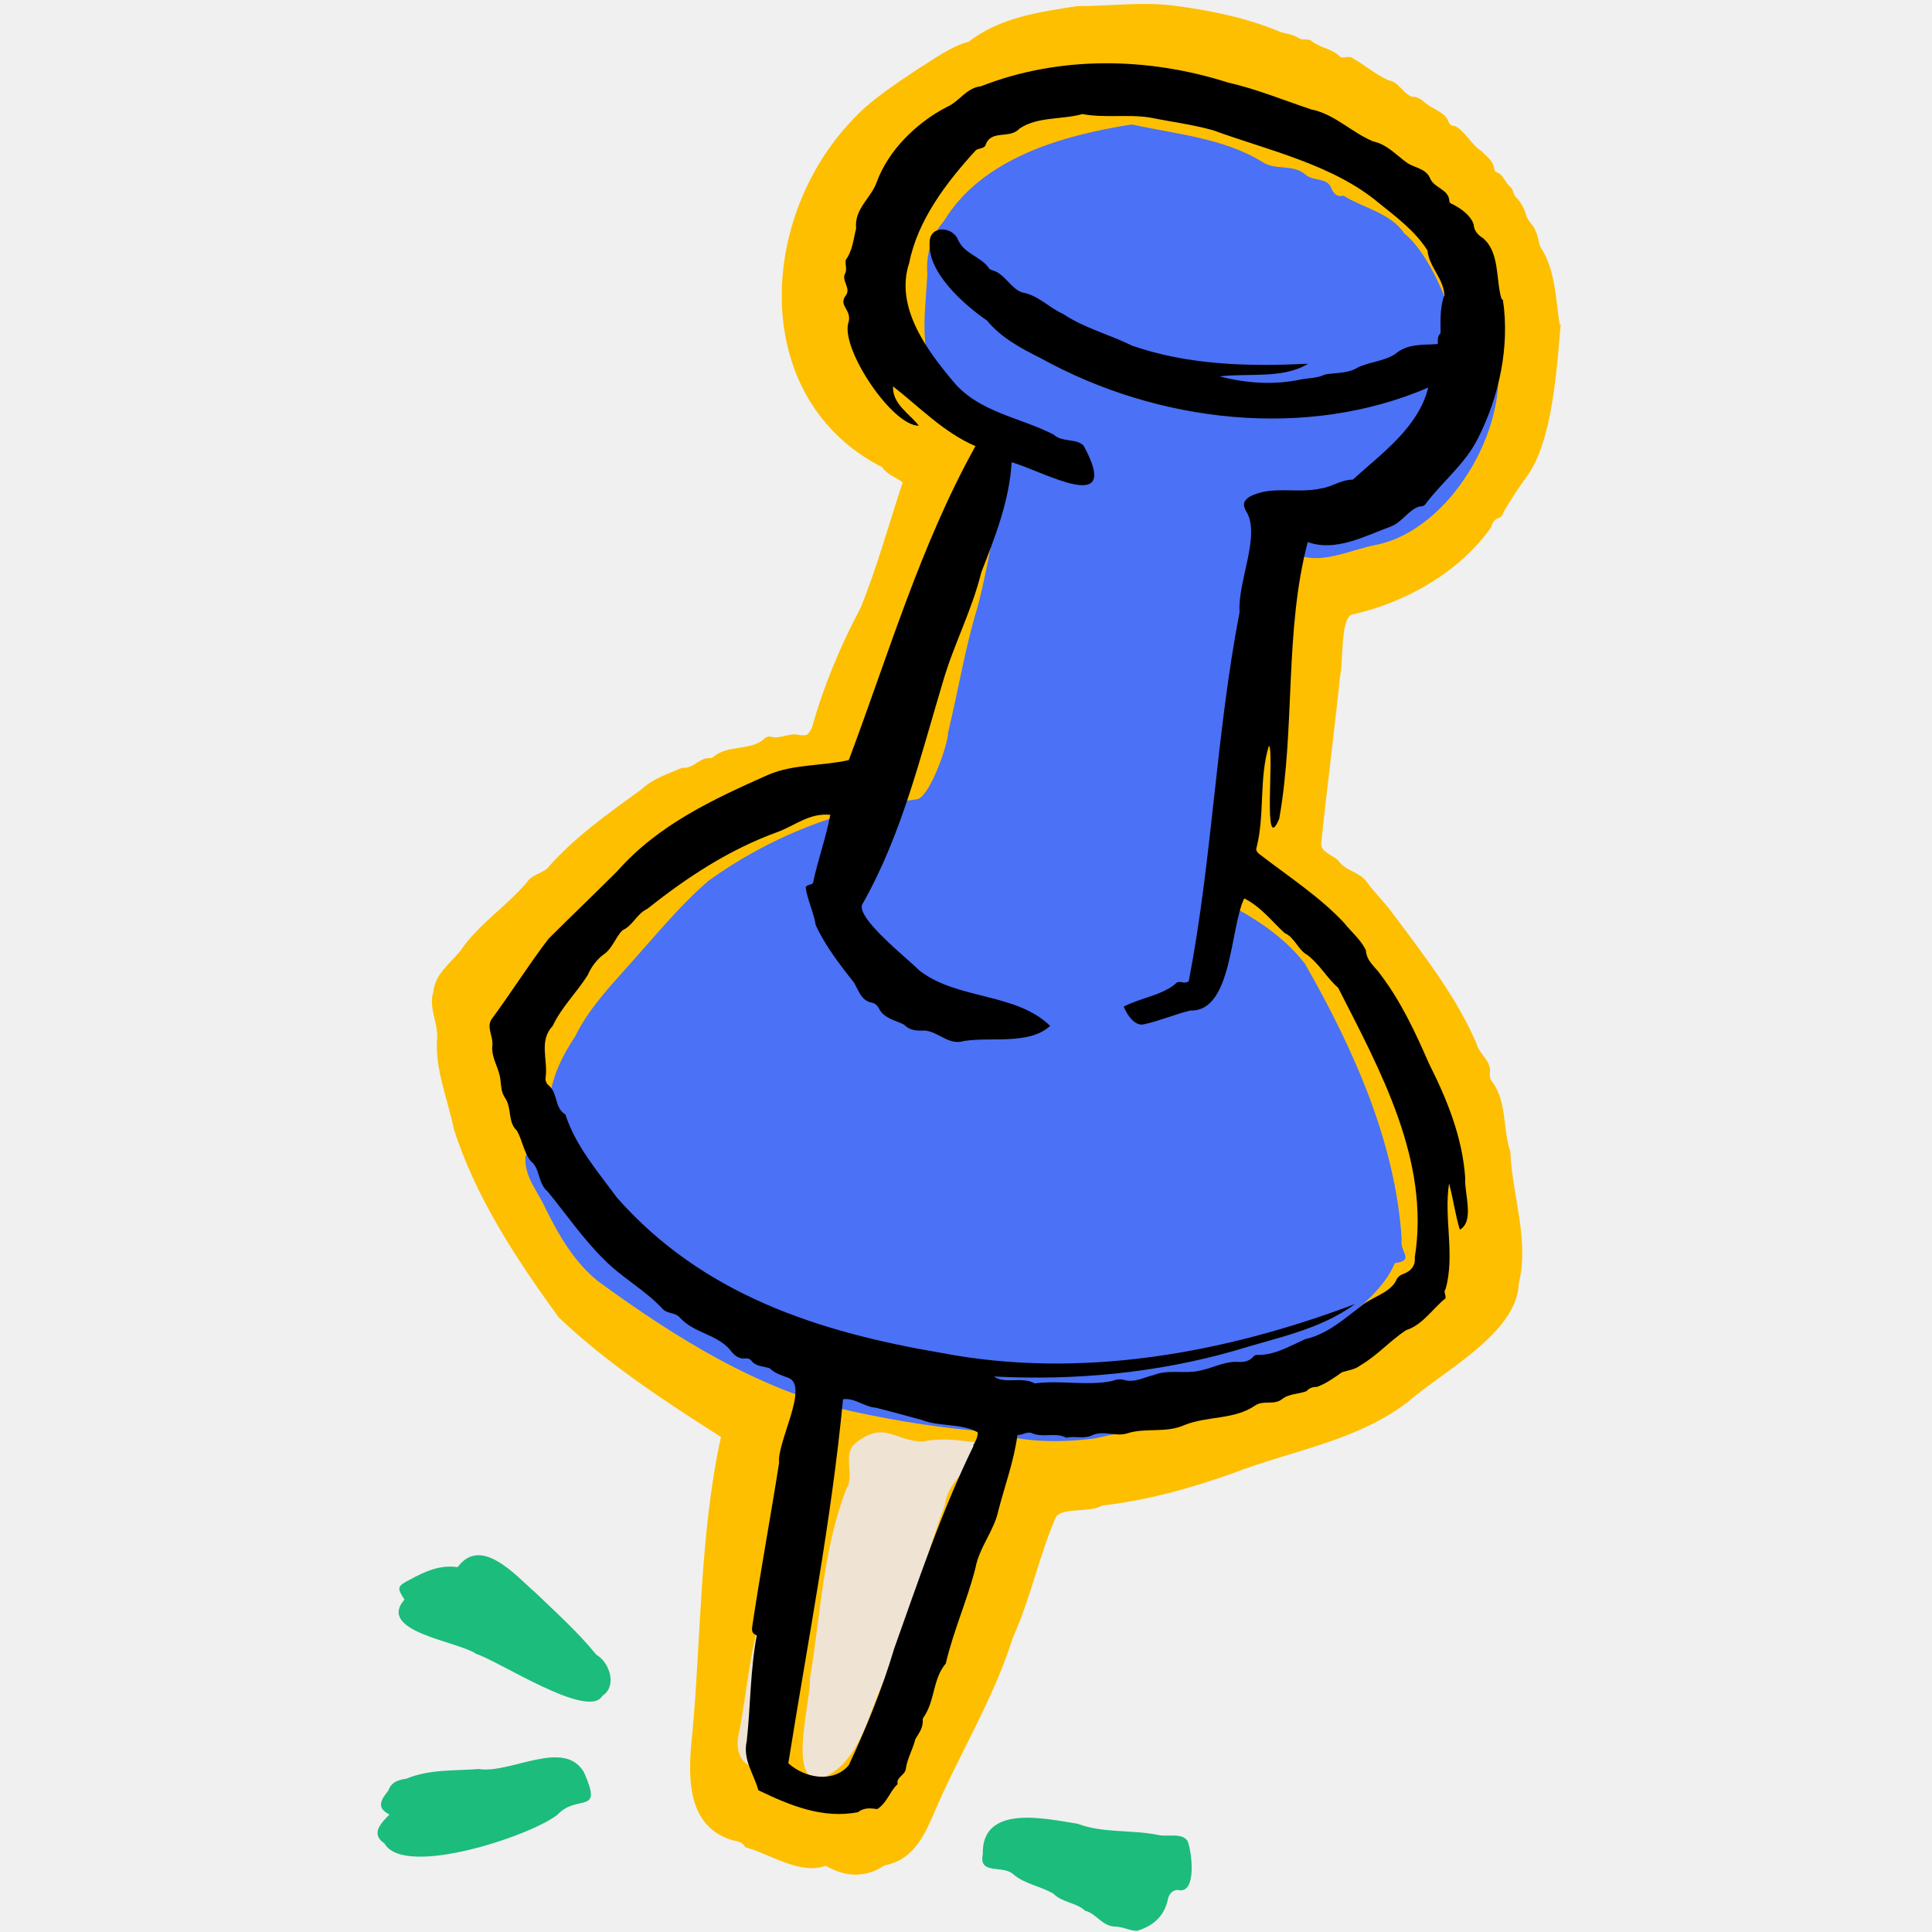
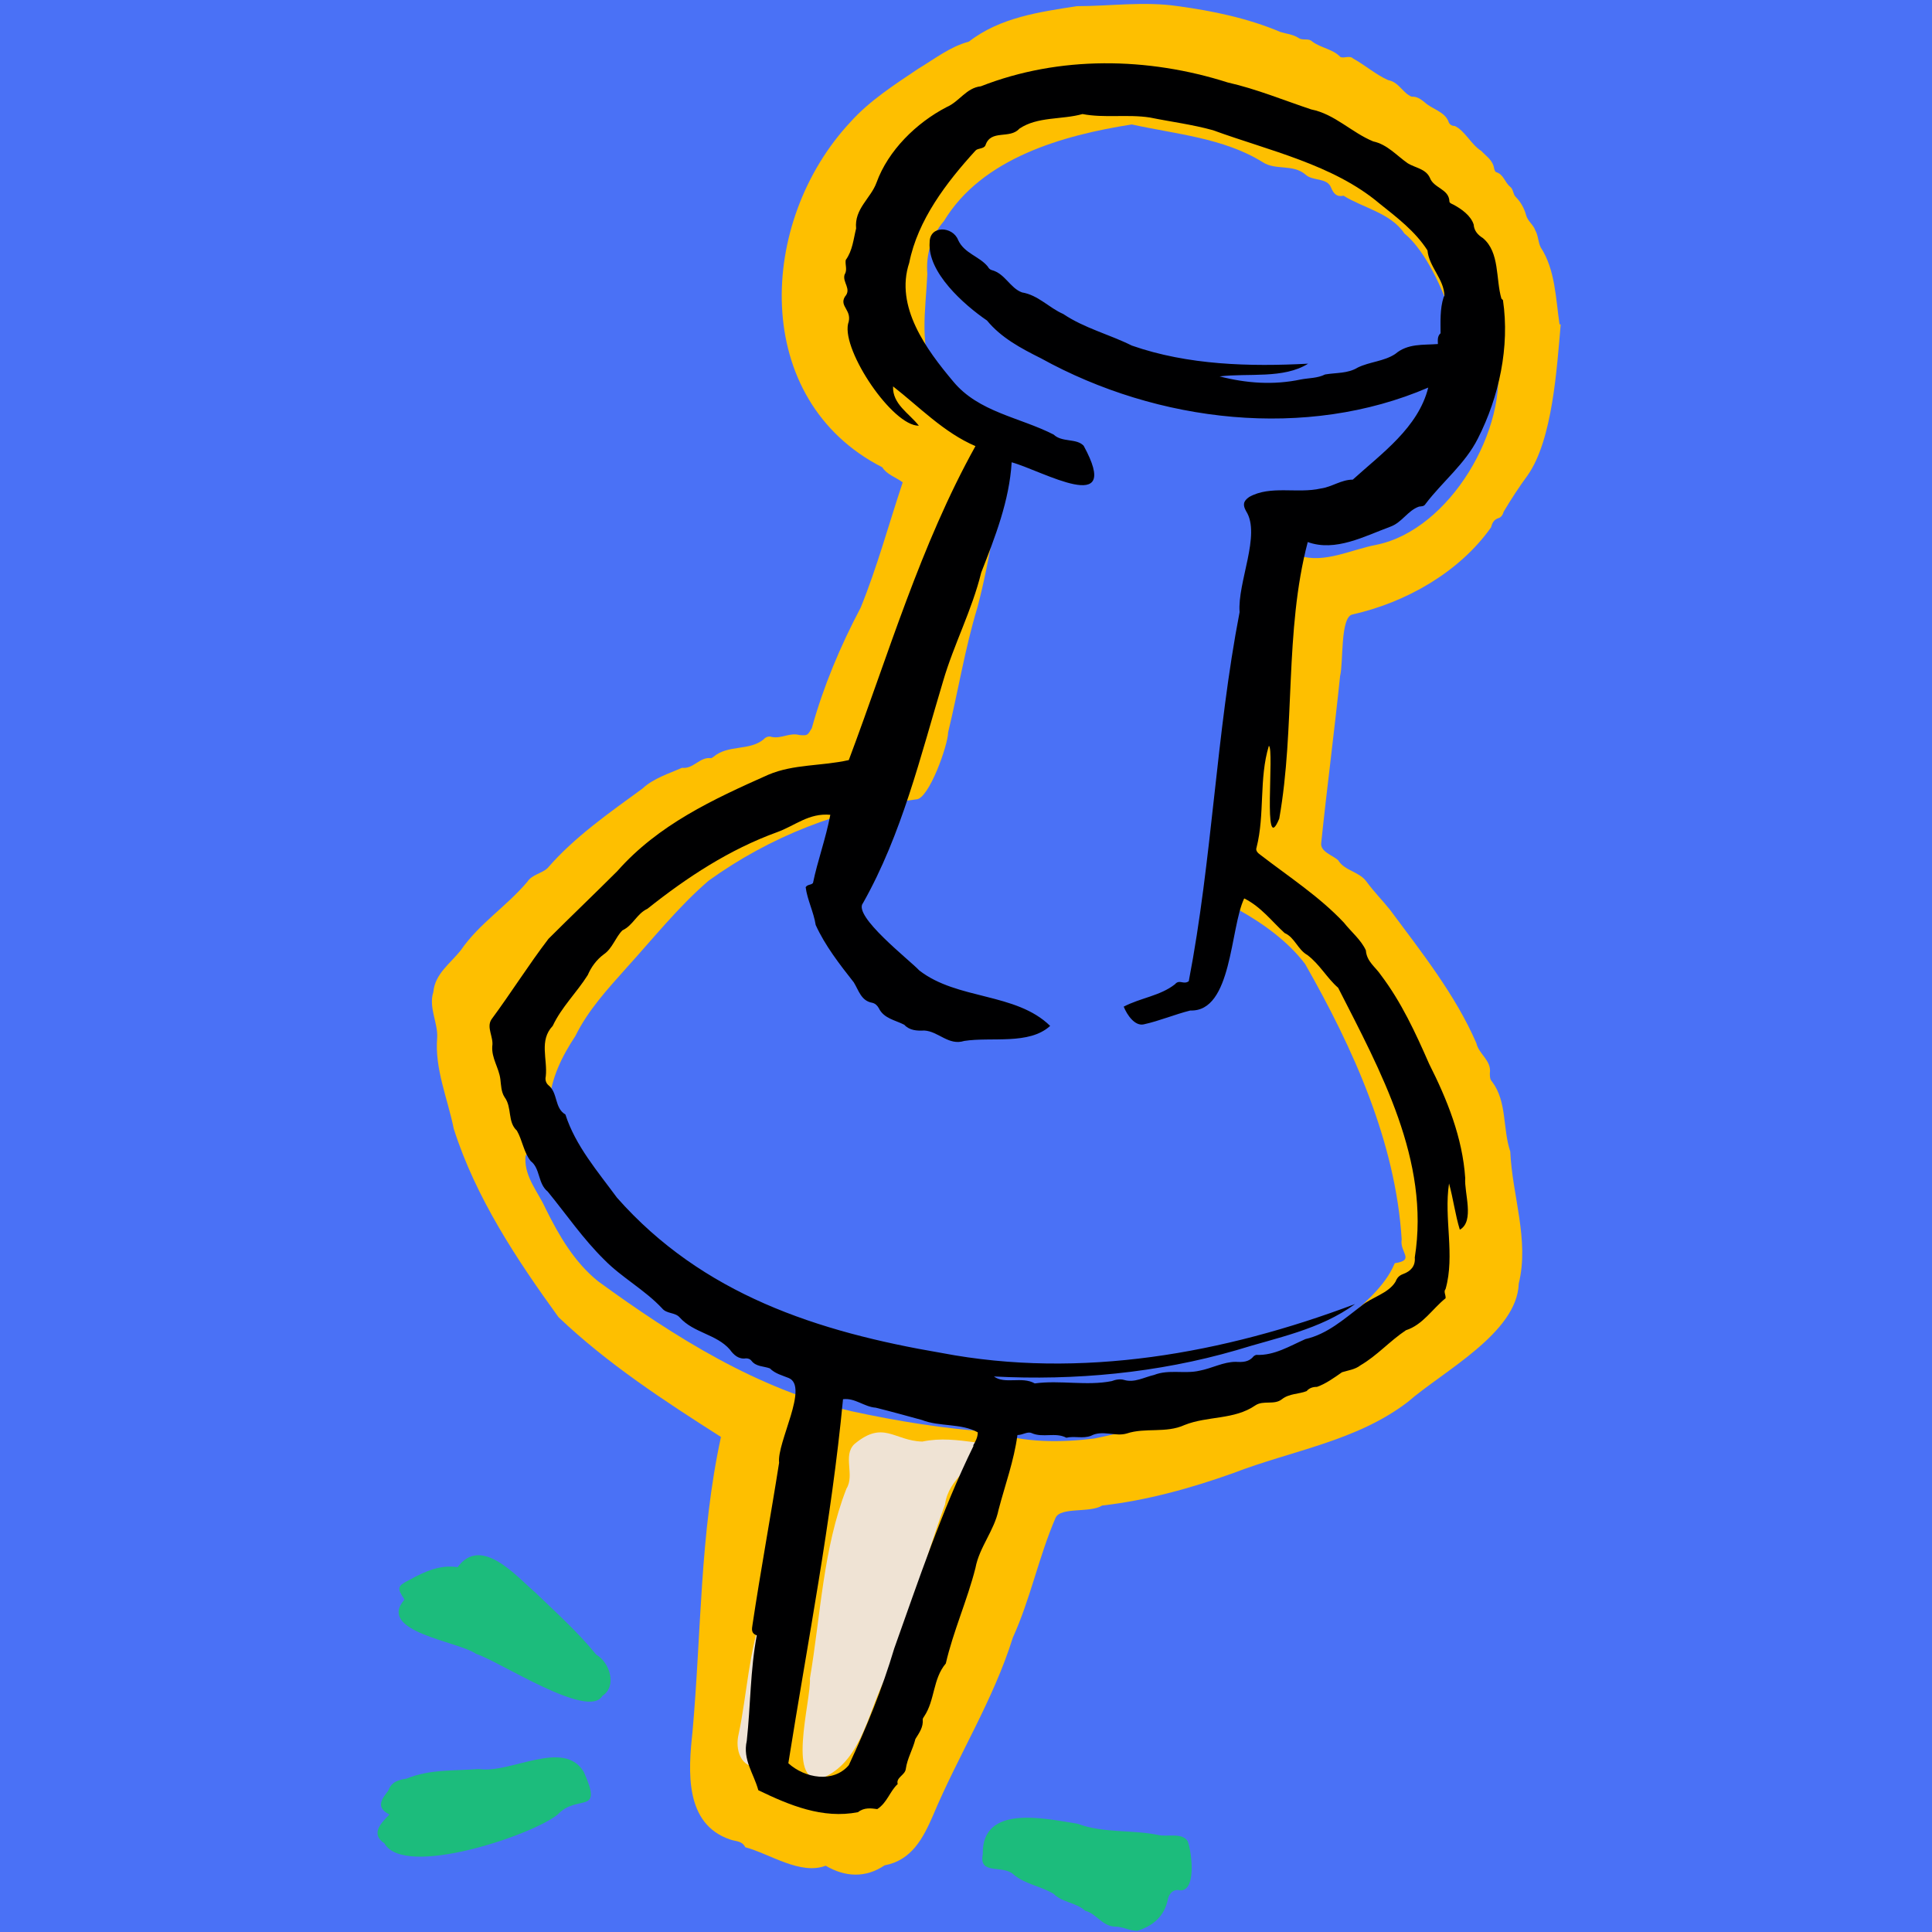
<svg xmlns="http://www.w3.org/2000/svg" width="500" zoomAndPan="magnify" viewBox="0 0 375 375" height="500" preserveAspectRatio="xMidYMid meet" version="1.0">
  <defs>
-     <clipPath id="443c3e075d">
+     <clipPath id="5927230fc3">
      <path d="M 83 0 L 302.934 0 L 302.934 364 L 83 364 Z M 83 0 " clip-rule="nonzero" />
    </clipPath>
  </defs>
-   <g clip-path="url(#443c3e075d)">
+   <rect x="-37.5" width="450" fill="#ffffff" y="-37.5" height="450" fill-opacity="1" />
+   <rect x="-37.5" width="450" fill="#4a71f6" y="-37.5" height="450" fill-opacity="1" />
+   <g clip-path="url(#5927230fc3)">
    <path fill="#febf00" d="M 302.707 62.961 C 301.961 57.953 301.887 52.344 299.047 48.008 C 298.523 46.961 298.598 45.766 298 44.719 C 297.625 43.598 296.504 42.922 296.207 41.727 C 295.832 40.379 295.16 39.184 294.188 38.211 C 293.664 37.688 293.738 36.715 293.141 36.27 C 292.094 35.445 291.871 33.875 290.453 33.426 C 290.227 33.426 290.078 32.977 290.004 32.68 C 289.777 31.109 288.434 30.285 287.535 29.312 C 285.52 28.043 284.398 25.426 282.379 24.453 C 281.707 24.453 281.258 24.078 281.109 23.48 C 280.289 21.613 277.895 21.164 276.477 19.816 C 275.73 19.219 274.98 18.695 274.012 18.77 C 272.293 18.098 271.543 15.93 269.453 15.555 C 267.059 14.508 264.969 12.641 262.652 11.367 C 261.977 10.695 260.934 11.367 260.184 11.07 C 258.691 9.5 256.449 9.348 254.73 8.078 C 253.98 7.332 252.934 7.93 252.113 7.406 C 250.992 6.656 249.723 6.582 248.527 6.207 C 242.172 3.516 235.297 2.098 228.648 1.199 C 222.07 0.227 215.492 1.199 208.992 1.199 C 201.816 2.32 194.121 3.367 188.066 8.078 C 184.406 9.051 181.414 11.441 178.277 13.312 C 173.719 16.379 168.785 19.52 165.051 23.707 C 147.039 42.996 145.617 77.617 171.254 90.703 C 172.148 92.125 173.793 92.574 175.215 93.621 C 172.523 101.695 170.281 109.996 167.066 117.922 C 163.105 125.398 159.816 133.25 157.574 141.328 C 156.754 142.672 156.828 142.82 155.184 142.672 C 153.242 142.148 151.672 143.422 149.805 143.047 C 149.281 142.82 148.609 143.047 148.234 143.496 C 145.469 145.812 141.285 144.469 138.445 146.934 C 138.293 147.008 138.145 147.16 137.996 147.16 C 135.828 146.859 134.559 149.328 132.391 149.027 C 129.852 150.148 126.859 151.047 124.695 153.066 C 118.34 157.703 111.465 162.488 106.309 168.469 C 105.262 169.516 103.246 169.742 102.348 171.16 C 98.312 175.949 93.008 179.238 89.418 184.473 C 87.402 187.016 84.414 189.031 84.113 192.547 C 83.141 195.465 85.012 198.527 84.859 201.371 C 84.336 207.426 86.879 213.184 88.074 219.094 C 92.332 232.477 100.332 244.516 108.402 255.656 C 117.895 264.703 129.027 271.957 139.938 278.914 C 135.828 297.754 136.129 317.121 134.41 336.191 C 133.586 343.742 132.84 354.062 141.734 357.051 C 142.777 357.426 144.051 357.277 144.648 358.547 C 149.43 359.82 155.332 364.008 160.266 362.137 C 164.078 364.379 168.039 364.531 171.699 362.062 C 176.934 361.09 179.172 356.828 181.117 352.34 C 185.973 340.75 192.773 330.059 196.586 317.871 C 200.023 310.316 201.594 302.242 204.883 294.613 C 205.855 292.445 211.609 293.719 213.926 292.223 C 222.52 291.25 231.188 288.855 239.332 285.941 C 250.77 281.527 263.324 279.734 273.262 272.109 C 280.137 266.125 294.488 258.723 294.785 249.152 C 296.879 240.703 293.516 232.027 293.141 223.504 C 291.648 219.094 292.543 213.859 289.629 209.969 C 289.18 209.52 289.18 208.922 289.18 208.324 C 289.555 205.855 287.012 204.586 286.566 202.492 C 282.531 193.145 275.879 184.77 269.824 176.621 C 268.332 174.75 266.688 173.105 265.266 171.16 C 263.848 169.145 261.008 169.066 259.734 166.973 C 258.691 166.004 256.223 165.328 256.449 163.609 C 257.57 152.844 258.988 142.074 260.109 131.23 C 260.781 128.613 260.109 119.793 262.5 119.27 C 272.891 116.949 283.277 111.043 289.406 102.367 C 289.629 101.547 289.93 100.875 290.824 100.574 C 291.422 100.426 291.723 99.828 291.871 99.305 C 293.293 96.91 294.859 94.516 296.504 92.273 C 301.363 85.395 302.184 71.41 302.934 62.961 Z M 302.707 62.961 " fill-opacity="1" fill-rule="nonzero" />
  </g>
  <path fill="#efe3d4" d="M 189.336 279.961 C 185.898 279.512 182.535 279.062 179.023 279.809 C 173.492 279.66 171.477 275.547 165.797 280.332 C 163.555 282.574 165.945 286.316 164.301 288.934 C 159.742 300.598 159.293 313.531 157.203 325.797 C 157.5 329.984 152.27 347.629 160.191 344.863 C 167.441 341.348 168.562 331.852 172.074 325.273 C 176.559 314.43 179.398 302.988 183.434 291.996 C 184.105 286.914 189.113 284.594 191.133 280.484 C 190.609 279.883 189.934 279.961 189.336 279.961 Z M 189.336 279.961 " fill-opacity="1" fill-rule="nonzero" />
  <path fill="#efe3d4" d="M 148.086 313.008 C 145.32 320.414 145.02 328.785 143.375 336.562 C 142.629 339.555 143.75 343.367 147.488 342.918 C 146.367 337.684 149.133 332.449 149.652 327.141 C 149.953 322.43 153.391 316.074 148.086 313.008 Z M 148.086 313.008 " fill-opacity="1" fill-rule="nonzero" />
  <path fill="#4a71f6" d="M 290.824 69.395 C 290.301 67.973 288.734 66.852 287.09 66.852 C 287.387 72.234 286.043 77.844 282.902 82.328 C 283.055 80.832 282.68 79.637 281.633 78.664 C 287.012 70.738 279.094 50.477 272.59 45.316 C 269.973 41.352 264.445 40.305 260.781 37.988 C 259.438 38.285 258.84 37.539 258.391 36.492 C 257.645 34.398 254.805 35.223 253.383 33.875 C 250.918 31.781 247.629 33.129 245.09 31.48 C 237.539 26.773 228.125 26.023 219.68 24.156 C 206.301 26.25 190.609 30.66 183.211 42.922 C 180.742 45.766 179.695 49.504 179.996 53.168 C 179.695 60.121 178.203 67.75 181.863 73.953 C 183.883 78.59 196.734 82.852 196.289 88.461 C 193.375 98.031 192.328 108.125 189.711 117.922 C 187.32 125.773 185.973 134.148 184.031 142.148 C 184.031 144.543 180.293 155.16 177.828 155.16 C 163.254 156.953 149.504 162.34 137.547 170.938 C 131.645 176.023 126.785 182.152 121.555 187.91 C 117.895 192.023 114.156 196.062 111.691 201.07 C 109.074 205.035 106.98 209.223 106.609 214.082 C 106.457 215.055 106.609 216.176 105.336 216.699 C 104.066 218.941 104.066 222.156 102.125 224.176 C 101.973 224.328 101.973 224.625 101.973 224.852 C 101.898 228.59 104.441 231.355 105.859 234.496 C 108.477 239.805 111.465 244.965 116.098 248.703 C 130.973 259.547 147.039 269.641 165.199 273.902 C 174.168 275.848 183.359 277.344 192.551 277.941 C 198.902 280.035 205.777 280.035 212.43 279.211 C 224.836 276.742 236.492 271.586 248.152 267.32 C 252.859 264.406 256.297 260.145 260.559 256.777 C 264.293 253.34 268.777 249.898 270.723 245.188 C 274.758 244.59 271.617 243.094 272.066 240.551 C 270.871 221.633 262.652 203.465 253.309 187.09 C 250.02 182.75 245.164 179.238 240.453 176.621 C 237.988 174.676 241.129 171.012 240.531 168.32 C 240.453 167.199 240.305 166.152 240.902 165.105 C 241.203 162.637 239.855 160.02 240.977 157.477 C 241.277 156.133 240.23 154.711 240.68 153.367 C 241.055 152.32 240.977 151.273 240.902 150.301 C 240.754 148.73 240.082 147.234 240.902 145.59 C 240.828 142.449 241.727 139.082 242.023 135.941 C 244.117 130.184 243.668 123.828 245.238 117.848 C 246.508 113.434 246.285 108.574 247.93 104.461 C 249.273 105.734 249.871 107.754 252.188 107.828 C 256.973 109.473 262.352 106.633 267.211 105.734 C 281.41 102.816 292.918 83.227 290.527 69.242 Z M 129.773 247.73 C 127.832 247.207 125.738 246.609 123.871 245.938 C 122.375 244.215 120.359 243.02 118.492 241.75 C 115.277 239.73 114.082 236.066 112.438 232.926 C 114.008 232.477 114.977 234.797 116.695 234.945 C 118.117 236.516 119.836 237.488 121.629 238.461 C 123.348 240.551 125.367 242.57 127.684 243.992 C 129.102 244.59 129.102 246.684 130.598 247.207 C 130.598 247.957 130.148 247.879 129.773 247.805 Z M 274.609 88.535 C 269.453 93.844 263.695 99.152 256.449 101.32 C 254.879 101.844 246.359 104.164 248.973 100.426 C 250.02 100.125 249.945 99.078 250.32 98.332 C 252.488 98.258 254.652 98.406 256.523 97.285 C 258.016 97.809 259.137 96.609 260.484 96.609 C 262.055 96.609 263.473 95.641 264.668 94.742 C 268.855 91.977 272.738 88.461 275.953 84.574 C 277.895 83.898 277.449 81.73 279.465 81.059 C 278.121 83.973 276.551 86.293 274.535 88.535 Z M 274.609 88.535 " fill-opacity="1" fill-rule="nonzero" />
  <path fill="#1cbc7c" d="M 115.727 321.16 C 112.137 316.75 107.953 313.008 103.918 309.121 C 100.105 305.832 93.379 297.98 88.82 304.188 C 85.457 303.664 82.469 305.008 79.48 306.652 C 77.09 307.852 77.012 308.223 78.508 310.469 C 73.055 316.75 88.895 318.543 92.41 321.012 C 96.895 322.43 114.23 333.871 116.922 329.16 C 119.836 327.293 118.34 322.656 115.727 321.16 Z M 115.727 321.16 " fill-opacity="1" fill-rule="nonzero" />
  <path fill="#1cbc7c" d="M 230.516 357.352 C 229.395 355.633 226.555 356.602 224.762 356.156 C 219.605 355.109 214.148 355.855 209.141 353.984 C 202.938 353.016 190.535 350.098 190.758 359.895 C 189.934 364.008 194.57 361.914 196.66 363.781 C 198.902 365.727 202.043 366.098 204.508 367.594 C 206.227 369.316 208.844 369.238 210.637 370.887 C 212.805 371.41 213.926 373.875 216.391 373.949 C 217.887 373.949 219.305 374.773 220.727 374.773 C 223.863 373.801 226.031 371.934 226.703 368.566 C 226.93 367.52 227.75 366.773 228.648 366.848 C 232.383 367.746 231.336 359.371 230.516 357.352 Z M 230.516 357.352 " fill-opacity="1" fill-rule="nonzero" />
  <path fill="#1cbc7c" d="M 113.332 343.965 C 109.449 337.387 99.059 344.34 92.934 343.367 C 88.148 343.742 83.441 343.367 78.883 345.238 C 77.387 345.461 75.969 345.836 75.371 347.555 C 74.023 349.273 72.902 350.844 75.594 352.191 C 73.801 353.984 71.934 356.004 74.621 357.801 C 78.434 364.605 103.32 356.23 108.254 352.191 C 112.137 348.078 117.145 352.492 113.332 343.965 Z M 113.332 343.965 " fill-opacity="1" fill-rule="nonzero" />
  <path fill="#000001" d="M 291.422 57.953 C 290.301 54.141 291.125 48.98 287.836 46.215 C 286.863 45.613 286.117 44.793 286.043 43.598 C 285.52 41.875 283.652 40.531 282.082 39.707 C 281.781 39.559 281.332 39.41 281.332 39.109 C 281.258 36.641 278.27 36.566 277.523 34.473 C 276.699 32.754 274.758 32.605 273.262 31.707 C 271.094 30.211 269.301 28.043 266.535 27.445 C 262.352 25.727 259.062 22.137 254.504 21.238 C 249.125 19.445 243.895 17.273 238.289 16.004 C 222.816 11.07 205.629 10.77 190.383 16.75 C 187.543 17.051 186.199 19.742 183.734 20.789 C 177.828 23.855 172.375 29.238 170.133 35.445 C 169.012 38.512 165.797 40.531 166.172 44.344 C 165.648 46.438 165.496 48.605 164.152 50.477 C 164.004 51.445 164.527 52.344 163.93 53.316 C 163.48 54.812 165.348 56.082 164.004 57.578 C 162.809 59.523 165.574 60.195 164.602 62.887 C 163.48 68.195 173.27 82.703 178.352 82.629 C 176.484 80.234 173.195 78.441 173.344 75 C 178.426 78.965 183.211 83.973 189.336 86.59 C 178.652 105.809 172.449 127.043 164.75 147.531 C 159.445 148.73 154.062 148.281 149.133 150.375 C 138.371 155.16 127.758 160.094 119.836 169.066 C 115.426 173.48 110.867 177.816 106.457 182.227 C 102.574 187.312 99.211 192.695 95.398 197.855 C 94.352 199.426 95.848 201.297 95.547 203.09 C 95.398 205.41 96.816 207.203 97.117 209.445 C 97.266 210.645 97.266 211.914 97.938 212.961 C 99.434 214.98 98.461 217.746 100.332 219.465 C 101.375 221.262 101.676 223.727 103.02 225.375 C 104.891 226.793 104.367 229.711 106.309 231.281 C 109.973 235.766 113.184 240.477 117.293 244.516 C 120.656 247.957 125.141 250.348 128.504 253.938 C 129.402 255.059 131.047 254.684 131.941 255.73 C 134.633 258.723 139.043 258.949 141.656 261.938 C 142.406 262.984 143.375 263.883 144.797 263.656 C 145.246 263.656 145.617 263.809 145.844 264.105 C 146.738 265.305 148.234 265.152 149.43 265.602 C 150.477 266.648 151.82 266.949 153.094 267.473 C 157.055 269.117 150.773 279.961 151.223 283.922 C 149.578 294.391 147.637 304.859 146.066 315.328 C 145.918 316.227 145.77 317.047 146.891 317.422 C 145.617 324.152 145.695 331.031 144.945 337.91 C 144.125 341.574 146.293 344.191 147.188 347.48 C 153.242 350.398 159.668 353.09 166.543 351.742 C 167.738 350.77 169.16 350.996 170.281 351.145 C 172.223 349.875 172.746 347.629 174.242 346.285 C 173.867 345.012 175.66 344.566 175.812 343.367 C 176.109 341.273 177.156 339.629 177.68 337.535 C 178.426 336.34 179.25 335.219 179.098 333.723 C 179.098 333.574 179.25 333.348 179.398 333.125 C 181.492 329.984 181.043 325.871 183.582 322.879 C 185.004 316.672 187.77 310.543 189.336 304.336 C 190.086 300.297 193 297.082 193.82 293.043 C 195.094 288.184 196.812 283.547 197.484 278.539 C 198.531 278.539 199.426 277.789 200.25 278.164 C 202.414 279.137 204.883 277.941 206.973 279.062 C 208.543 278.688 210.188 279.285 211.758 278.688 C 214 277.492 216.465 278.914 218.707 278.238 C 222.293 277.043 226.332 278.238 229.918 276.594 C 234.402 274.801 239.559 275.621 243.668 272.781 C 245.238 271.734 247.332 272.781 248.824 271.586 C 250.246 270.461 252.113 270.613 253.609 270.016 C 254.133 269.414 254.805 269.191 255.625 269.191 C 257.344 268.594 258.988 267.398 260.484 266.352 C 261.68 265.977 263.023 265.828 264.07 265.004 C 267.285 263.133 269.75 260.293 272.891 258.199 C 276.176 257.152 278.047 254.012 280.586 251.992 C 280.66 251.32 280.137 250.723 280.586 250.199 C 282.453 243.617 280.215 236.441 281.258 229.711 C 282.082 232.703 282.453 235.766 283.352 238.684 C 286.266 237.039 284.172 231.504 284.398 228.664 C 283.875 220.812 280.887 213.41 277.375 206.457 C 274.758 200.473 271.992 194.492 268.031 189.258 C 266.984 187.688 265.266 186.641 265.117 184.473 C 264.219 182.453 262.203 180.809 260.855 179.086 C 256.074 174.004 250.172 170.191 244.641 165.926 C 244.117 165.555 243.668 165.105 243.895 164.508 C 245.535 158.074 244.34 151.121 246.285 144.766 C 247.406 145.289 245.012 166.824 248.301 158.898 C 251.441 141.176 249.273 122.559 253.832 105.211 C 259.215 107.156 264.816 104.09 269.898 102.219 C 272.141 101.398 273.262 99.078 275.43 98.332 C 275.879 98.258 276.402 98.332 276.699 97.809 C 279.988 93.473 284.398 90.031 286.863 85.098 C 290.973 77.02 293.066 67.301 291.723 58.25 Z M 188.965 280.633 C 182.762 293.27 178.277 306.805 173.57 319.965 C 171.254 327.738 168.188 335.293 164.75 342.621 C 161.762 346.133 156.23 345.164 153.016 342.246 C 156.754 318.691 161.387 295.215 163.629 271.586 C 165.945 271.285 167.738 273.078 169.98 273.23 C 172.973 273.977 175.961 274.801 178.949 275.621 C 182.387 276.969 186.574 276.219 189.785 278.016 C 189.785 278.988 189.336 279.809 188.891 280.559 Z M 280.215 57.652 C 279.465 59.973 279.613 62.438 279.613 64.684 C 278.941 65.281 279.094 66.102 279.094 66.777 C 276.176 67 273.262 66.625 270.797 68.719 C 268.629 70.141 265.863 70.215 263.547 71.336 C 261.605 72.535 259.363 72.309 257.195 72.684 C 255.699 73.43 254.055 73.355 252.488 73.656 C 247.18 74.777 241.949 74.402 236.719 73.059 C 242.324 72.383 249.125 73.582 253.906 70.59 C 242.621 71.188 230.59 70.891 219.68 67.074 C 215.344 64.906 210.488 63.711 206.375 60.945 C 203.613 59.746 201.52 57.281 198.379 56.758 C 196.062 55.934 195.094 53.094 192.477 52.418 C 192.176 52.344 191.879 52.047 191.73 51.746 C 190.086 49.727 187.172 49.203 185.973 46.586 C 184.93 43.895 180.445 43.672 180.445 47.035 C 179.996 52.867 187.094 59.148 191.578 62.215 C 194.344 65.578 198.156 67.598 202.043 69.543 C 224.762 82.105 253.609 85.395 277.223 75.227 C 275.281 83.004 268.18 88.012 262.574 93.098 C 260.332 93.098 258.539 94.516 256.375 94.816 C 251.812 95.863 246.582 94.145 242.473 96.461 C 241.277 97.285 241.203 98.031 241.875 99.227 C 244.789 103.789 240.156 113.062 240.605 118.82 C 236.047 142.375 235.297 166.824 230.738 190.453 C 229.695 191.203 228.945 190.004 228.051 191.051 C 225.211 193.297 221.398 193.668 218.109 195.391 C 218.781 197.035 220.277 199.203 221.996 198.828 C 225.059 198.156 228.051 196.883 231.039 196.137 C 239.184 196.438 238.734 180.133 241.5 174.379 C 244.789 176.023 246.883 178.863 249.348 181.105 C 251.293 181.93 251.891 184.32 253.758 185.367 C 256.148 187.164 257.57 189.855 259.734 191.727 C 267.957 207.875 277.598 225.297 274.609 244.066 C 274.758 245.785 273.785 246.758 272.367 247.281 C 271.543 247.582 271.172 248.031 270.871 248.777 C 269.453 251.098 266.238 251.77 264.219 253.488 C 260.855 256.031 257.645 258.945 253.383 259.918 C 250.32 261.266 247.332 263.133 243.895 262.984 C 243.742 262.984 243.445 263.133 243.293 263.285 C 242.398 264.406 241.129 264.406 239.855 264.332 C 237.465 264.332 235.223 265.602 232.832 266.051 C 229.992 266.723 226.852 265.75 224.012 266.875 C 222.07 267.32 220.203 268.445 218.184 267.844 C 217.438 267.621 216.539 267.77 215.793 268.07 C 210.934 269.043 205.777 267.844 200.848 268.52 C 198.379 267.098 195.016 268.742 192.926 267.172 C 208.617 267.996 224.688 266.5 239.934 262.086 C 247.852 259.621 256.148 258.125 263.023 253.113 C 237.613 262.688 209.812 267.77 182.762 262.609 C 158.621 258.5 136.352 251.246 119.762 232.477 C 116.023 227.391 111.691 222.383 109.746 216.324 C 107.578 215.055 108.328 212.137 106.457 210.645 C 105.934 210.195 105.785 209.52 105.934 208.922 C 106.309 205.559 104.59 201.969 107.281 199.129 C 109 195.465 111.914 192.695 114.082 189.258 C 114.754 187.688 115.801 186.266 117.219 185.219 C 118.863 184.098 119.461 181.93 120.809 180.582 C 122.898 179.609 123.574 177.367 125.664 176.395 C 133.363 170.266 141.582 164.879 150.852 161.516 C 154.363 160.246 156.977 157.777 161.164 158.152 C 160.266 162.863 158.695 167.051 157.801 171.387 C 157.426 171.836 156.754 171.609 156.379 172.207 C 156.68 174.602 157.949 177.07 158.324 179.535 C 160.117 183.5 162.957 187.164 165.723 190.68 C 166.691 192.25 167.141 194.266 169.309 194.641 C 169.906 194.789 170.281 195.164 170.578 195.688 C 171.551 197.707 173.793 198.004 175.512 198.902 C 176.559 200.023 177.977 200.098 179.398 200.023 C 182.164 200.176 184.105 203.016 187.172 202.043 C 192.477 201.223 199.727 202.867 203.836 199.129 C 197.184 192.621 185.824 194.117 178.426 188.359 C 176.633 186.414 165.422 177.742 167.516 175.273 C 175.062 161.891 178.652 146.859 183.059 132.203 C 185.152 125.027 188.664 118.445 190.457 111.117 C 193.148 104.238 195.914 97.211 196.363 89.73 C 202.34 91.379 217.961 100.5 210.336 86.516 C 208.918 85.02 206.152 85.918 204.508 84.348 C 197.934 80.984 189.934 80.012 185.004 74.027 C 179.848 67.898 173.645 59.523 176.484 51 C 178.129 42.699 183.734 35.371 189.336 29.238 C 189.785 28.715 190.98 28.941 191.281 28.191 C 192.328 25.051 195.988 27.07 197.855 24.977 C 201.371 22.586 206.152 23.258 210.113 22.137 C 214.371 22.957 218.855 22.137 223.191 22.809 C 227.227 23.633 231.414 24.156 235.449 25.277 C 246.285 29.238 258.766 31.93 267.734 39.484 C 271.094 42.176 274.684 44.867 277.074 48.605 C 277.371 51.82 280.289 54.141 280.363 57.43 Z M 280.215 57.652 " fill-opacity="1" fill-rule="nonzero" />
</svg>
